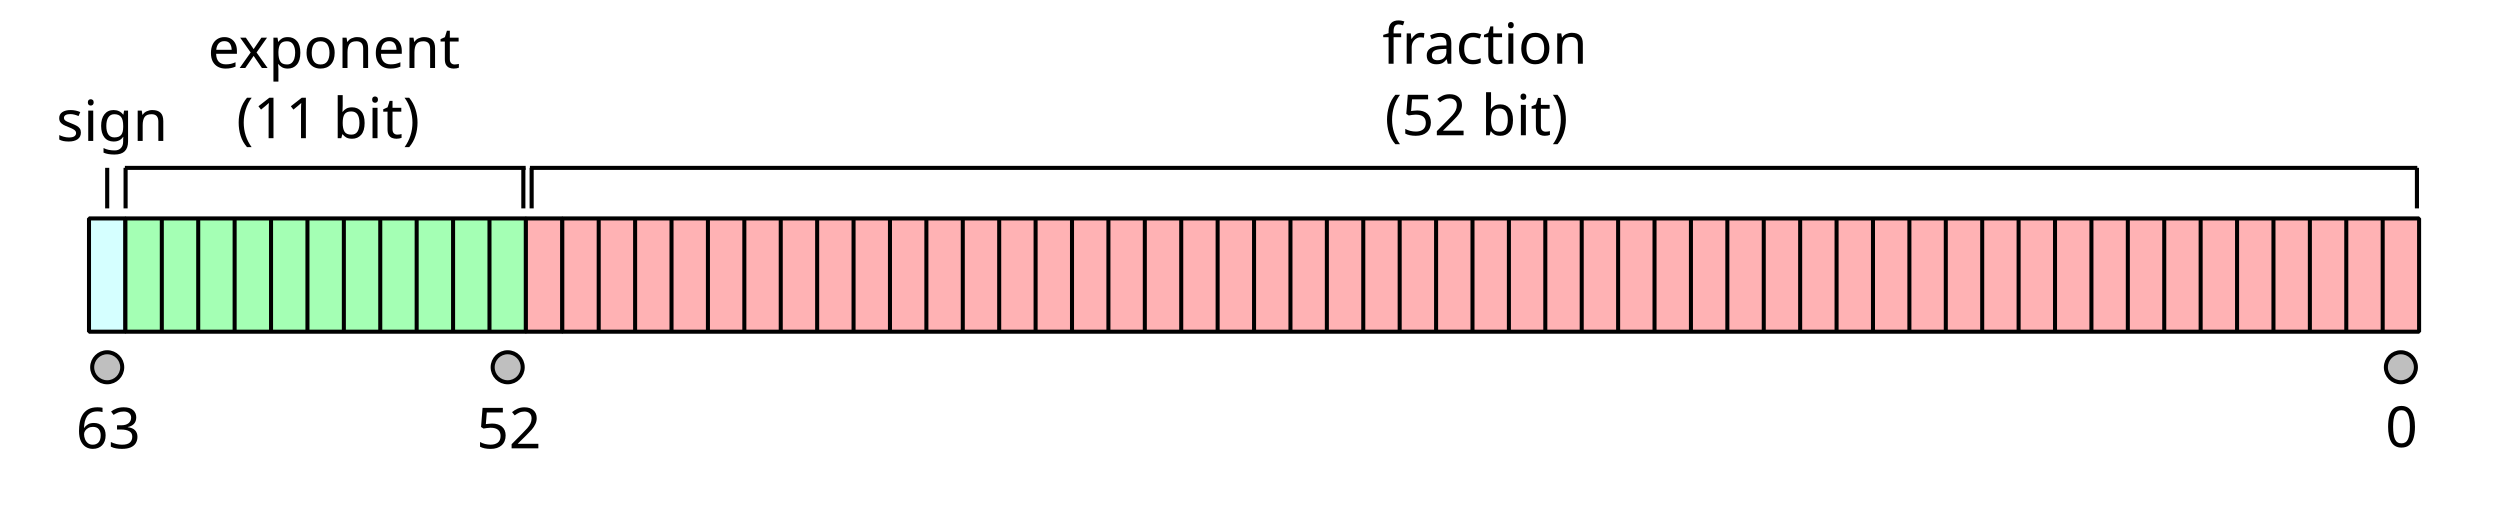
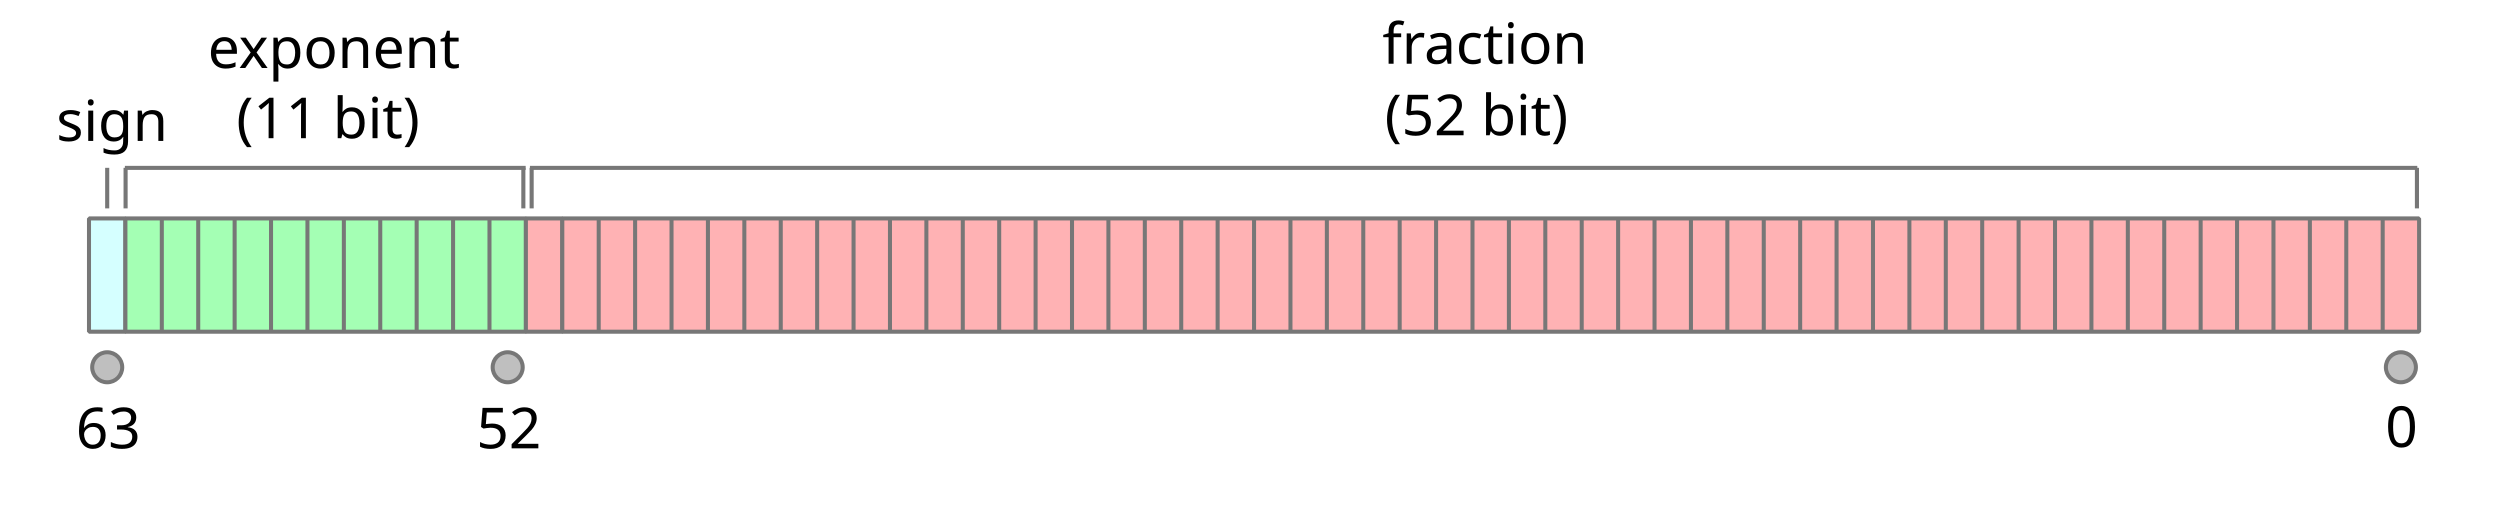
<svg xmlns="http://www.w3.org/2000/svg" width="618" height="125" version="1.0">
-   <path fill="#d5ffff" stroke="#000" stroke-linejoin="bevel" d="M22 54h9v28h-9z" />
-   <path fill="#a4ffb4" stroke="#000" stroke-linejoin="bevel" d="M31 54h9v28h-9zM40 54h9v28h-9zM49 54h9v28h-9zM58 54h9v28h-9zM67 54h9v28h-9zM76 54h9v28h-9zM85 54h9v28h-9zM94 54h9v28h-9zM103 54h9v28h-9zM112 54h9v28h-9zM121 54h9v28h-9z" />
-   <path fill="#ffb2b4" stroke="#000" stroke-linejoin="bevel" font-size="14" d="M130 54h9v28h-9z" />
-   <path fill="#ffb2b4" stroke="#000" stroke-linejoin="bevel" d="M139 54h9v28h-9zM148 54h9v28h-9zM157 54h9v28h-9zM166 54h9v28h-9zM175 54h9v28h-9zM184 54h9v28h-9zM193 54h9v28h-9zM202 54h9v28h-9zM211 54h9v28h-9zM220 54h9v28h-9zM229 54h9v28h-9zM238 54h9v28h-9zM247 54h9v28h-9zM256 54h9v28h-9zM265 54h9v28h-9zM274 54h9v28h-9zM283 54h9v28h-9zM292 54h9v28h-9zM301 54h9v28h-9zM310 54h9v28h-9zM319 54h9v28h-9zM328 54h9v28h-9zM337 54h9v28h-9zM346 54h9v28h-9zM355 54h9v28h-9zM364 54h9v28h-9zM373 54h9v28h-9zM382 54h9v28h-9zM391 54h9v28h-9zM400 54h9v28h-9zM409 54h9v28h-9zM418 54h9v28h-9zM427 54h9v28h-9zM436 54h9v28h-9zM445 54h9v28h-9zM454 54h9v28h-9zM463 54h9v28h-9zM472 54h9v28h-9zM481 54h9v28h-9zM490 54h9v28h-9zM499 54h9v28h-9zM508 54h9v28h-9zM517 54h9v28h-9zM526 54h9v28h-9zM535 54h9v28h-9zM544 54h9v28h-9zM553 54h9v28h-9zM562 54h9v28h-9zM571 54h9v28h-9zM580 54h9v28h-9zM589 54h9v28h-9z" />
-   <path d="M26.5 41.486v10.028M31.046 41.486v10.028M129.372 41.486v10.028" fill="none" stroke="#000" stroke-width="1.013" />
-   <path d="M30.871 41.5h99.075" fill="none" stroke="#000" />
-   <path d="M131.423 41.486v10.028" fill="none" stroke="#000" stroke-width="1.013" />
-   <path d="M131 41.5h466.556" fill="none" stroke="#000" />
-   <path d="M597.467 41.486v10.028" fill="none" stroke="#000" stroke-width="1.013" />
+   <path fill="#d5ffff" stroke="#777" stroke-linejoin="bevel" d="M22 54h9v28h-9z" />
+   <path fill="#a4ffb4" stroke="#777" stroke-linejoin="bevel" d="M31 54h9v28h-9zM40 54h9v28h-9zM49 54h9v28h-9zM58 54h9v28h-9zM67 54h9v28h-9zM76 54h9v28h-9zM85 54h9v28h-9zM94 54h9v28h-9zM103 54h9v28h-9zM112 54h9v28h-9zM121 54h9v28h-9z" />
+   <path fill="#ffb2b4" stroke="#777" stroke-linejoin="bevel" font-size="14" d="M130 54h9v28h-9z" />
+   <path fill="#ffb2b4" stroke="#777" stroke-linejoin="bevel" d="M139 54h9v28h-9zM148 54h9v28h-9zM157 54h9v28h-9zM166 54h9v28h-9zM175 54h9v28h-9zM184 54h9v28h-9zM193 54h9v28h-9zM202 54h9v28h-9zM211 54h9v28h-9zM220 54h9v28h-9zM229 54h9v28h-9zM238 54h9v28h-9zM247 54h9v28h-9zM256 54h9v28h-9zM265 54h9v28h-9zM274 54h9v28h-9zM283 54h9v28h-9zM292 54h9v28h-9zM301 54h9v28h-9zM310 54h9v28h-9zM319 54h9v28h-9zM328 54h9v28h-9zM337 54h9v28h-9zM346 54h9v28h-9zM355 54h9v28h-9zM364 54h9v28h-9zM373 54h9v28h-9zM382 54h9v28h-9zM391 54h9v28h-9zM400 54h9v28h-9zM409 54h9v28h-9zM418 54h9v28h-9zM427 54h9v28h-9zM436 54h9v28h-9zM445 54h9v28h-9zM454 54h9v28h-9zM463 54h9v28h-9zM472 54h9v28h-9zM481 54h9v28h-9zM490 54h9v28h-9zM499 54h9v28h-9zM508 54h9v28h-9zM517 54h9v28h-9zM526 54h9v28h-9zM535 54h9v28h-9zM544 54h9v28h-9zM553 54h9v28h-9zM562 54h9v28h-9zM571 54h9v28h-9zM580 54h9v28h-9zM589 54h9v28h-9z" />
+   <path d="M26.5 41.486v10.028M31.046 41.486v10.028M129.372 41.486v10.028" fill="none" stroke="#777" stroke-width="1.013" />
+   <path d="M30.871 41.5h99.075" fill="none" stroke="#777" />
+   <path d="M131.423 41.486v10.028" fill="none" stroke="#777" stroke-width="1.013" />
+   <path d="M131 41.5h466.556" fill="none" stroke="#777" />
+   <path d="M597.467 41.486v10.028" fill="none" stroke="#777" stroke-width="1.013" />
  <text x="51.38" y="16.813" font-size="12" font-weight="400" font-family="Calibri">
    <tspan x="51.38" y="16.813" font-size="14" font-family="sans">exponent</tspan>
  </text>
  <text x="58.438" y="34.156" font-size="12" font-weight="400" font-family="Calibri">
    <tspan x="58.438" y="34.156" font-size="14" font-family="sans">(11 bit)</tspan>
  </text>
  <text x="13.918" y="34.844" font-size="12" font-weight="400" font-family="sans">
    <tspan x="13.918" y="34.844" font-size="14">sign</tspan>
  </text>
  <text x="341.73" y="15.752" font-size="14" font-weight="400" font-family="sans">
    <tspan x="341.73" y="15.752">fraction</tspan>
  </text>
  <text x="342.307" y="33.43" font-size="14" font-weight="400" font-family="sans">
    <tspan x="342.307" y="33.43">(52 bit)</tspan>
  </text>
-   <path d="M30.212 90.788a3.712 3.712 0 11-7.424 0 3.712 3.712 0 117.424 0z" fill-opacity=".251" stroke="#000" stroke-linejoin="bevel" />
+   <path d="M30.212 90.788a3.712 3.712 0 11-7.424 0 3.712 3.712 0 117.424 0z" fill-opacity=".251" stroke="#777" stroke-linejoin="bevel" />
  <text x="18.765" y="110.822" font-size="14" font-weight="400" font-family="sans">
    <tspan x="18.765" y="110.822">63</tspan>
  </text>
  <text x="117.789" y="110.829" font-size="14" font-weight="400" font-family="sans">
    <tspan x="117.789" y="110.829">52</tspan>
  </text>
-   <path d="M129.212 90.788a3.712 3.712 0 11-7.424 0 3.712 3.712 0 117.424 0zM597.212 90.788a3.712 3.712 0 11-7.424 0 3.712 3.712 0 117.424 0z" fill-opacity=".251" stroke="#000" stroke-linejoin="bevel" />
+   <path d="M129.212 90.788a3.712 3.712 0 11-7.424 0 3.712 3.712 0 117.424 0zM597.212 90.788a3.712 3.712 0 11-7.424 0 3.712 3.712 0 117.424 0z" fill-opacity=".251" stroke="#777" stroke-linejoin="bevel" />
  <text x="589.651" y="110.504" font-size="14" font-weight="400" font-family="sans">
    <tspan x="589.651" y="110.504">0</tspan>
  </text>
</svg>
